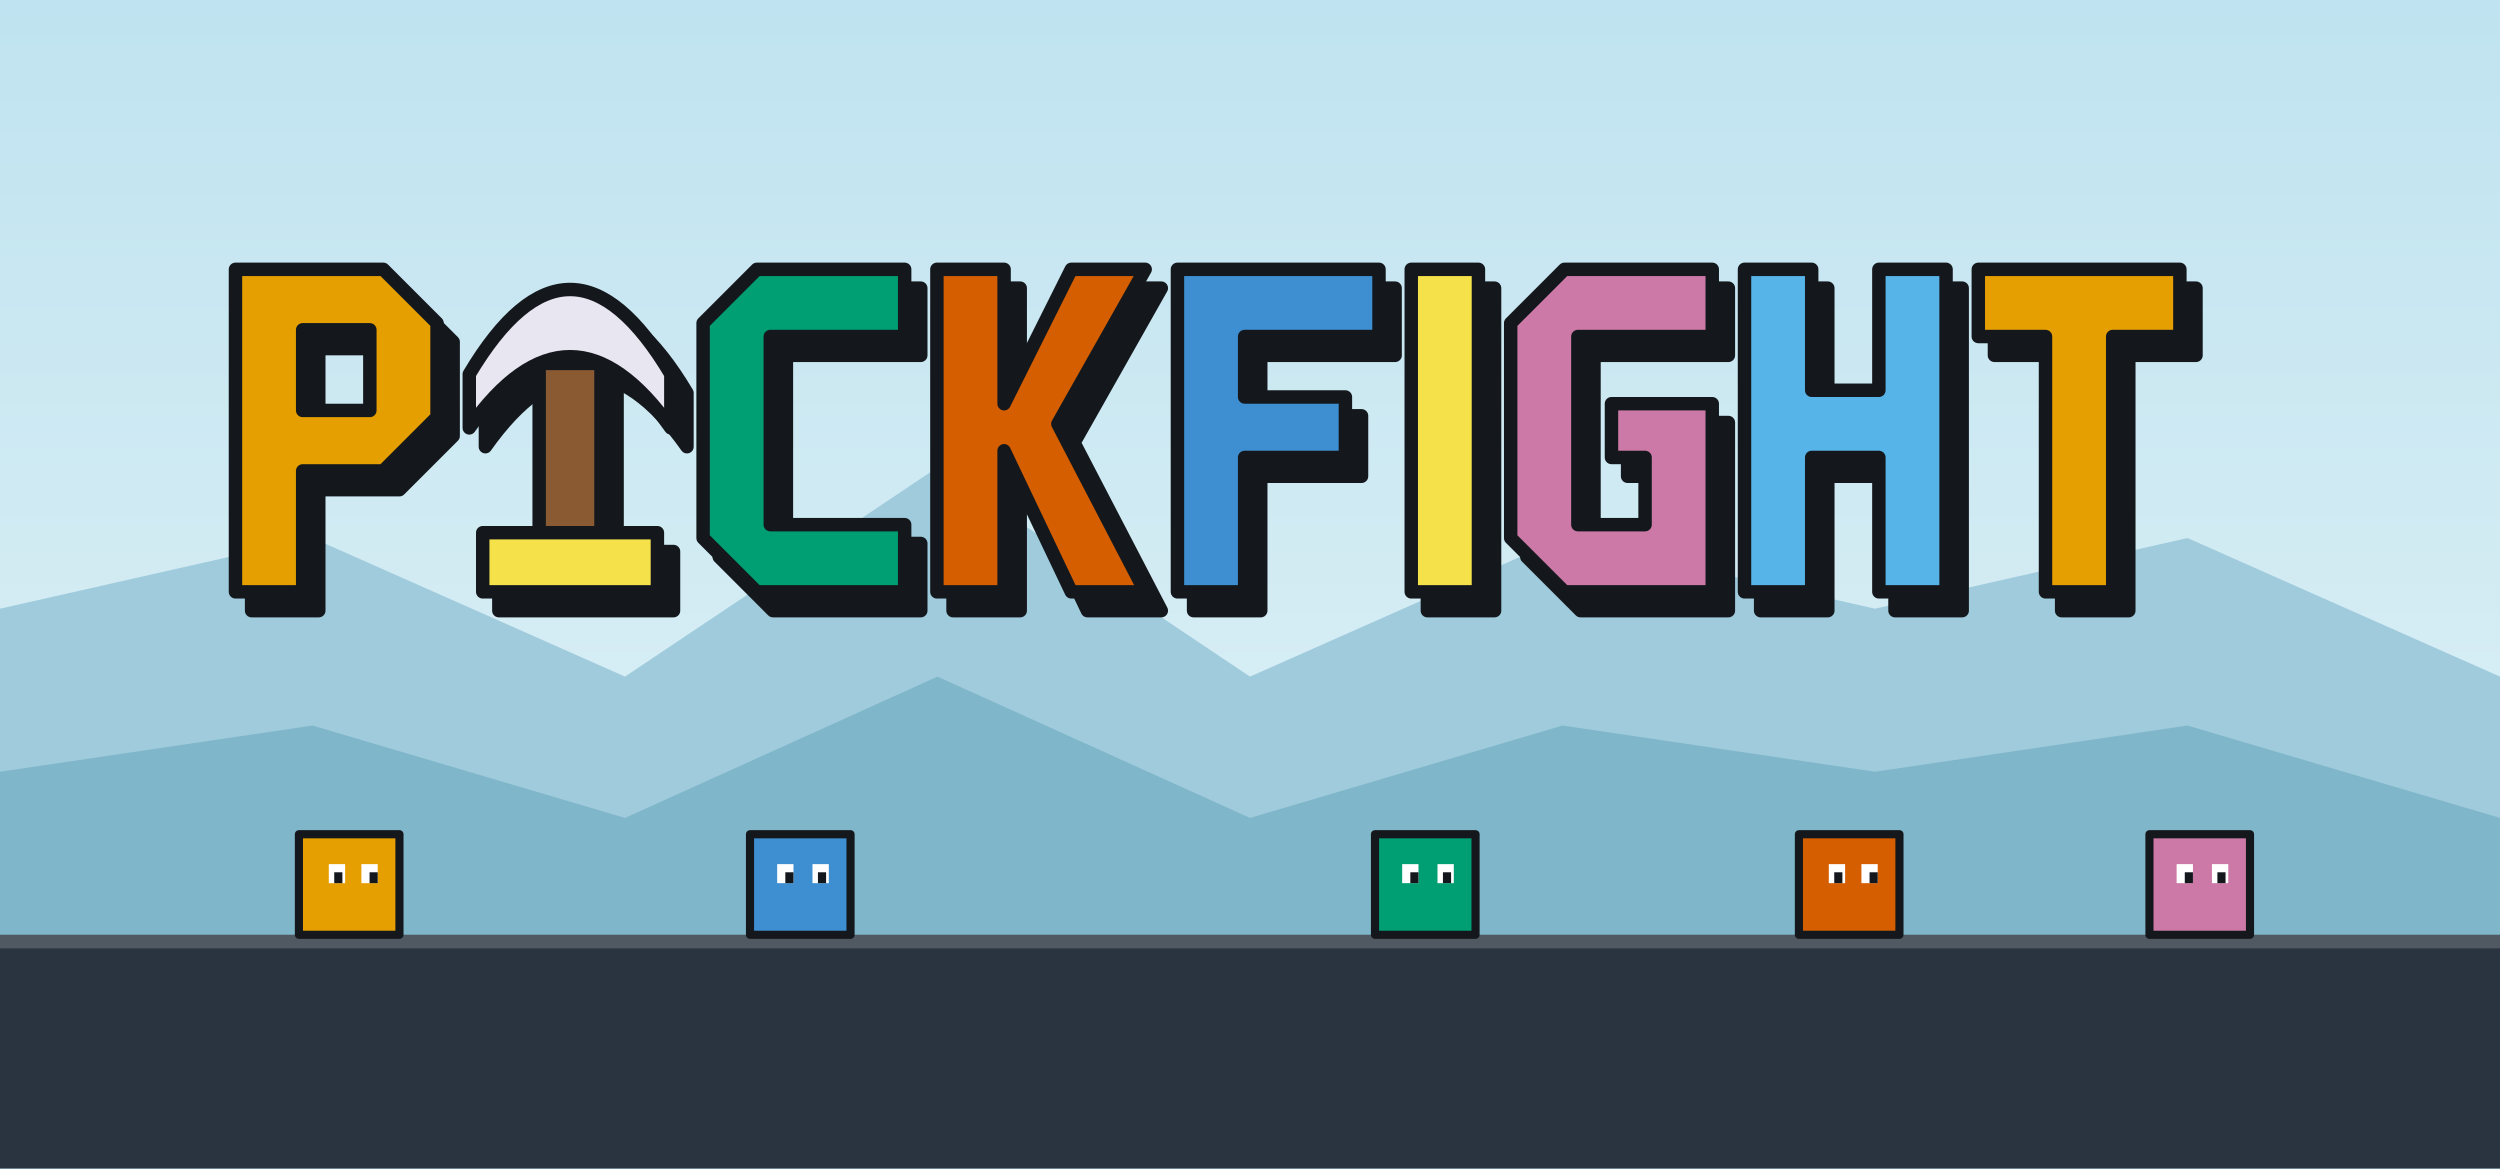
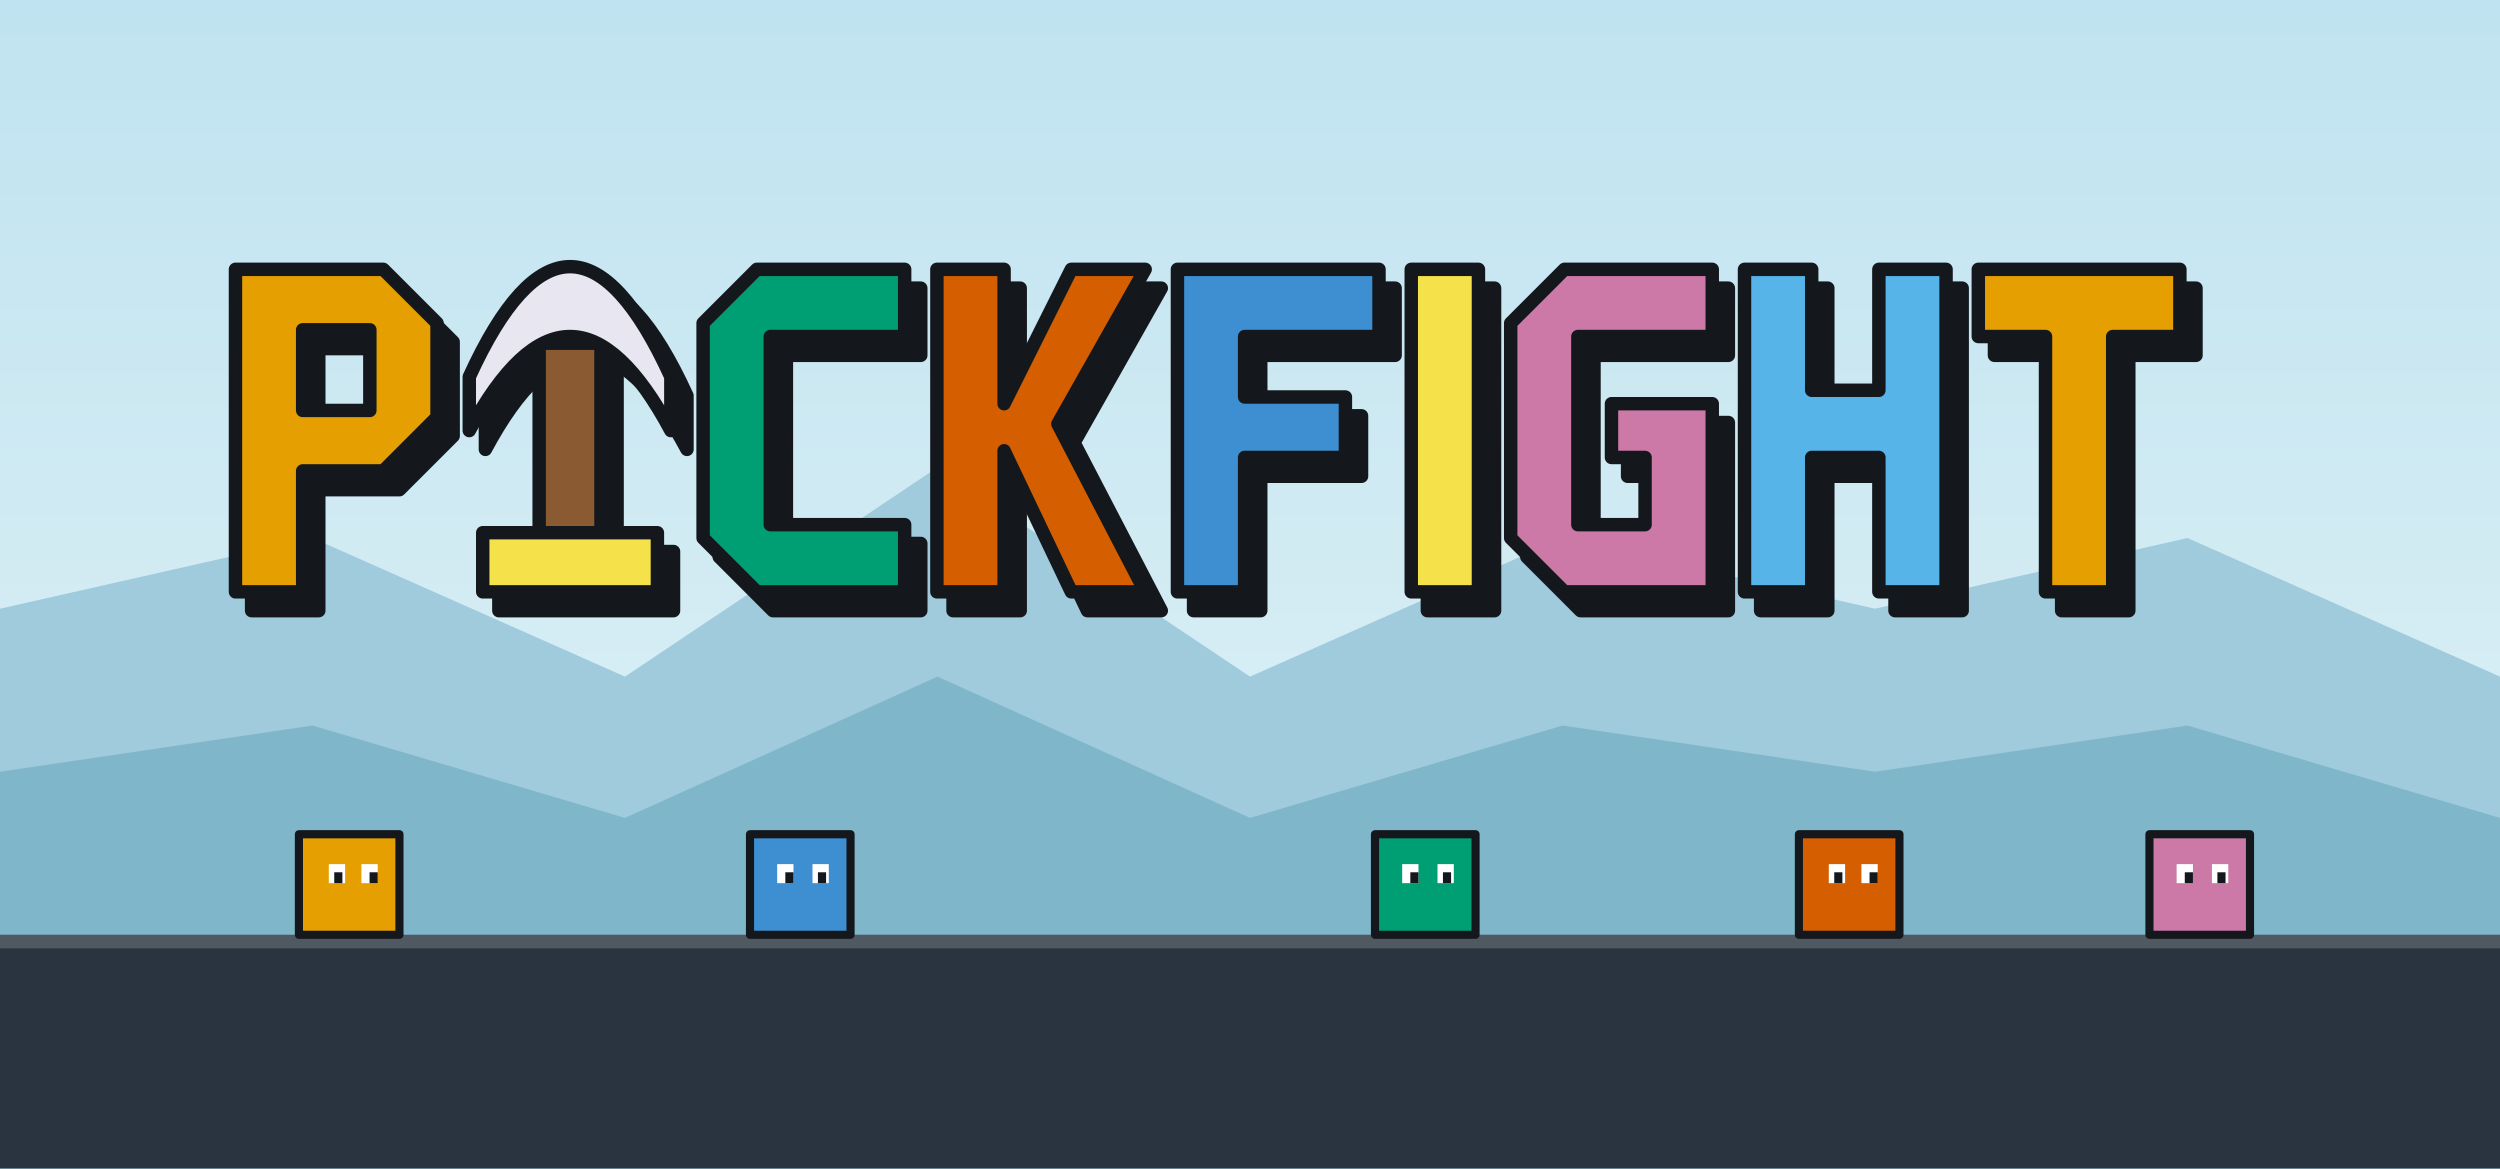
<svg xmlns="http://www.w3.org/2000/svg" width="920" height="430" viewBox="0 0 920 430">
  <defs>
    <linearGradient id="sky" x1="0" y1="0" x2="0" y2="1">
      <stop offset="0" stop-color="#bfe3f0" />
      <stop offset="1" stop-color="#e6f4f7" />
    </linearGradient>
  </defs>
  <rect width="920" height="430" fill="url(#sky)" />
  <polygon points="0,430 0,224 115,198 230,249 345,172 460,249 575,198 690,224 805,198 920,249 920,430" fill="#9fcbdc" />
  <polygon points="0,430 0,284 115,267 230,301 345,249 460,301 575,267 690,284 805,267 920,301 920,430" fill="#7fb6c9" />
  <rect x="0" y="344" width="920" height="86" fill="#2a3440" />
  <rect x="0" y="344" width="920" height="5" fill="#ffffff" fill-opacity="0.18" />
  <rect x="110" y="307" width="37" height="37" fill="#E69F00" stroke="#14181d" stroke-width="3" stroke-linejoin="round" />
  <rect x="121" y="318" width="6" height="7" fill="#ffffff" />
  <rect x="123" y="321" width="3" height="4" fill="#14181d" />
  <rect x="133" y="318" width="6" height="7" fill="#ffffff" />
  <rect x="136" y="321" width="3" height="4" fill="#14181d" />
  <rect x="276" y="307" width="37" height="37" fill="#3D8FD1" stroke="#14181d" stroke-width="3" stroke-linejoin="round" />
  <rect x="286" y="318" width="6" height="7" fill="#ffffff" />
  <rect x="289" y="321" width="3" height="4" fill="#14181d" />
  <rect x="299" y="318" width="6" height="7" fill="#ffffff" />
  <rect x="301" y="321" width="3" height="4" fill="#14181d" />
  <rect x="506" y="307" width="37" height="37" fill="#009E73" stroke="#14181d" stroke-width="3" stroke-linejoin="round" />
  <rect x="516" y="318" width="6" height="7" fill="#ffffff" />
  <rect x="519" y="321" width="3" height="4" fill="#14181d" />
  <rect x="529" y="318" width="6" height="7" fill="#ffffff" />
  <rect x="531" y="321" width="3" height="4" fill="#14181d" />
  <rect x="662" y="307" width="37" height="37" fill="#D55E00" stroke="#14181d" stroke-width="3" stroke-linejoin="round" />
  <rect x="673" y="318" width="6" height="7" fill="#ffffff" />
  <rect x="675" y="321" width="3" height="4" fill="#14181d" />
  <rect x="685" y="318" width="6" height="7" fill="#ffffff" />
  <rect x="688" y="321" width="3" height="4" fill="#14181d" />
  <rect x="791" y="307" width="37" height="37" fill="#CC79A7" stroke="#14181d" stroke-width="3" stroke-linejoin="round" />
  <rect x="801" y="318" width="6" height="7" fill="#ffffff" />
  <rect x="804" y="321" width="3" height="4" fill="#14181d" />
  <rect x="814" y="318" width="6" height="7" fill="#ffffff" />
  <rect x="816" y="321" width="3" height="4" fill="#14181d" />
  <g transform="translate(64.4,64.5) scale(0.4945)">
    <g transform="translate(0,0)">
      <g transform="translate(45,70)">
        <path d="M0,0H110L150,40V110L110,150H50V240H0ZM50,45V105H100V45Z" transform="translate(12,14)" fill="#14181d" stroke="#14181d" stroke-width="10" stroke-linejoin="round" fill-rule="evenodd" />
        <path d="M0,0H110L150,40V110L110,150H50V240H0ZM50,45V105H100V45Z" fill="#E69F00" stroke="#14181d" stroke-width="10" stroke-linejoin="round" fill-rule="evenodd" />
      </g>
      <g transform="translate(219,70)">
        <g transform="translate(12,14)" stroke="#14181d" stroke-width="10" stroke-linejoin="round">
-           <path d="M0,78Q75,-48 150,78L150,118Q75,12 0,118Z" fill="#14181d" />
-           <path d="M52,70H98V200H52Z" fill="#14181d" />
+           <path d="M0,80Q75,-84 150,80L150,120Q75,-20 0,120Z" fill="#14181d" />
+           <path d="M52,55H98V200H52Z" fill="#14181d" />
          <path d="M10,196H140V240H10Z" fill="#14181d" />
        </g>
        <g stroke="#14181d" stroke-width="10" stroke-linejoin="round">
-           <path d="M52,70H98V200H52Z" fill="#8a5a33" />
+           <path d="M52,55H98V200H52Z" fill="#8a5a33" />
          <path d="M10,196H140V240H10Z" fill="#F5E24A" />
-           <path d="M0,78Q75,-48 150,78L150,118Q75,12 0,118Z" fill="#E8E6F0" />
+           <path d="M0,80Q75,-84 150,80L150,120Q75,-20 0,120Z" fill="#E8E6F0" />
        </g>
      </g>
      <g transform="translate(393,70)">
        <path d="M40,0H150V50H50V190H150V240H40L0,200V40Z" transform="translate(12,14)" fill="#14181d" stroke="#14181d" stroke-width="10" stroke-linejoin="round" fill-rule="evenodd" />
        <path d="M40,0H150V50H50V190H150V240H40L0,200V40Z" fill="#009E73" stroke="#14181d" stroke-width="10" stroke-linejoin="round" fill-rule="evenodd" />
      </g>
      <g transform="translate(567,70)">
        <path d="M0,0H50V100L100,0H155L90,115L155,240H100L50,135V240H0Z" transform="translate(12,14)" fill="#14181d" stroke="#14181d" stroke-width="10" stroke-linejoin="round" fill-rule="evenodd" />
        <path d="M0,0H50V100L100,0H155L90,115L155,240H100L50,135V240H0Z" fill="#D55E00" stroke="#14181d" stroke-width="10" stroke-linejoin="round" fill-rule="evenodd" />
      </g>
      <g transform="translate(746,70)">
        <path d="M0,0H150V50H50V95H125V140H50V240H0Z" transform="translate(12,14)" fill="#14181d" stroke="#14181d" stroke-width="10" stroke-linejoin="round" fill-rule="evenodd" />
        <path d="M0,0H150V50H50V95H125V140H50V240H0Z" fill="#3D8FD1" stroke="#14181d" stroke-width="10" stroke-linejoin="round" fill-rule="evenodd" />
      </g>
      <g transform="translate(920,70)">
        <path d="M0,0H50V240H0Z" transform="translate(12,14)" fill="#14181d" stroke="#14181d" stroke-width="10" stroke-linejoin="round" fill-rule="evenodd" />
        <path d="M0,0H50V240H0Z" fill="#F5E24A" stroke="#14181d" stroke-width="10" stroke-linejoin="round" fill-rule="evenodd" />
      </g>
      <g transform="translate(994,70)">
        <path d="M40,0H150V50H50V190H100V140H75V100H150V240H40L0,200V40Z" transform="translate(12,14)" fill="#14181d" stroke="#14181d" stroke-width="10" stroke-linejoin="round" fill-rule="evenodd" />
        <path d="M40,0H150V50H50V190H100V140H75V100H150V240H40L0,200V40Z" fill="#CC79A7" stroke="#14181d" stroke-width="10" stroke-linejoin="round" fill-rule="evenodd" />
      </g>
      <g transform="translate(1168,70)">
        <path d="M0,0H50V90H100V0H150V240H100V140H50V240H0Z" transform="translate(12,14)" fill="#14181d" stroke="#14181d" stroke-width="10" stroke-linejoin="round" fill-rule="evenodd" />
        <path d="M0,0H50V90H100V0H150V240H100V140H50V240H0Z" fill="#56B4E9" stroke="#14181d" stroke-width="10" stroke-linejoin="round" fill-rule="evenodd" />
      </g>
      <g transform="translate(1342,70)">
        <path d="M0,0H150V50H100V240H50V50H0Z" transform="translate(12,14)" fill="#14181d" stroke="#14181d" stroke-width="10" stroke-linejoin="round" fill-rule="evenodd" />
        <path d="M0,0H150V50H100V240H50V50H0Z" fill="#E69F00" stroke="#14181d" stroke-width="10" stroke-linejoin="round" fill-rule="evenodd" />
      </g>
    </g>
  </g>
</svg>
